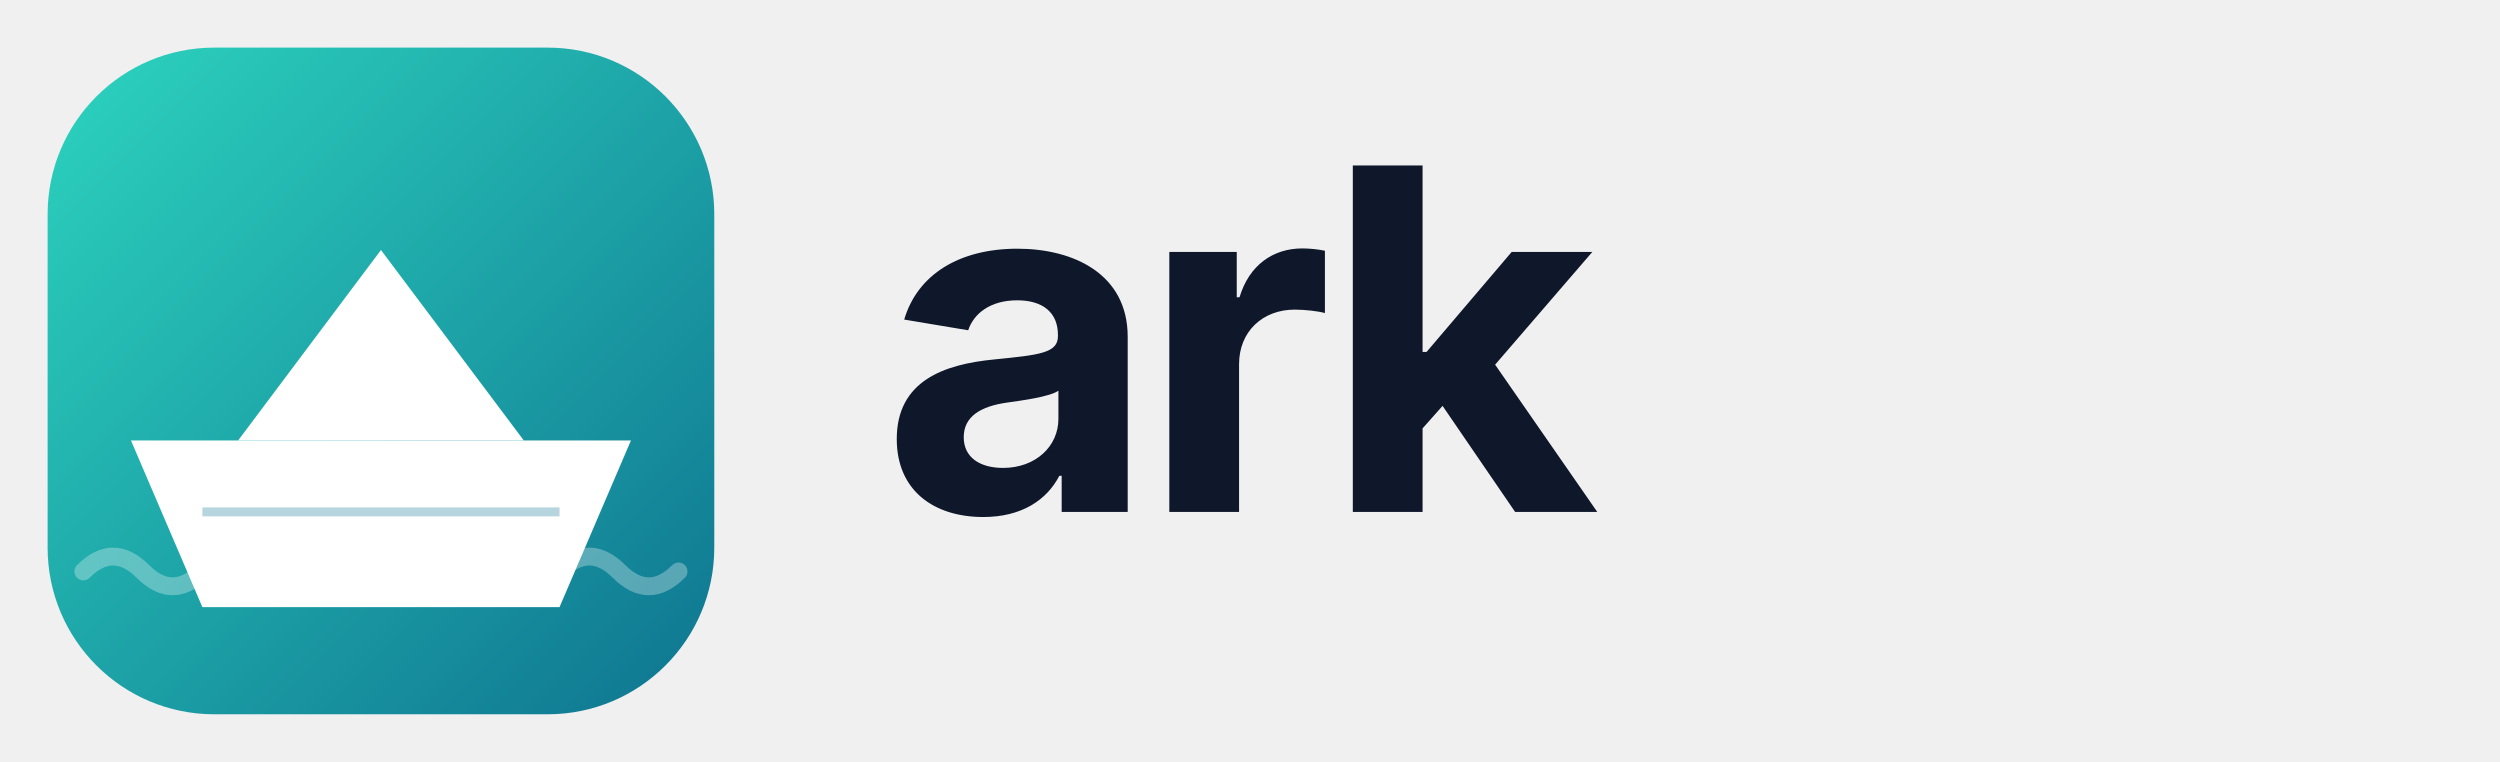
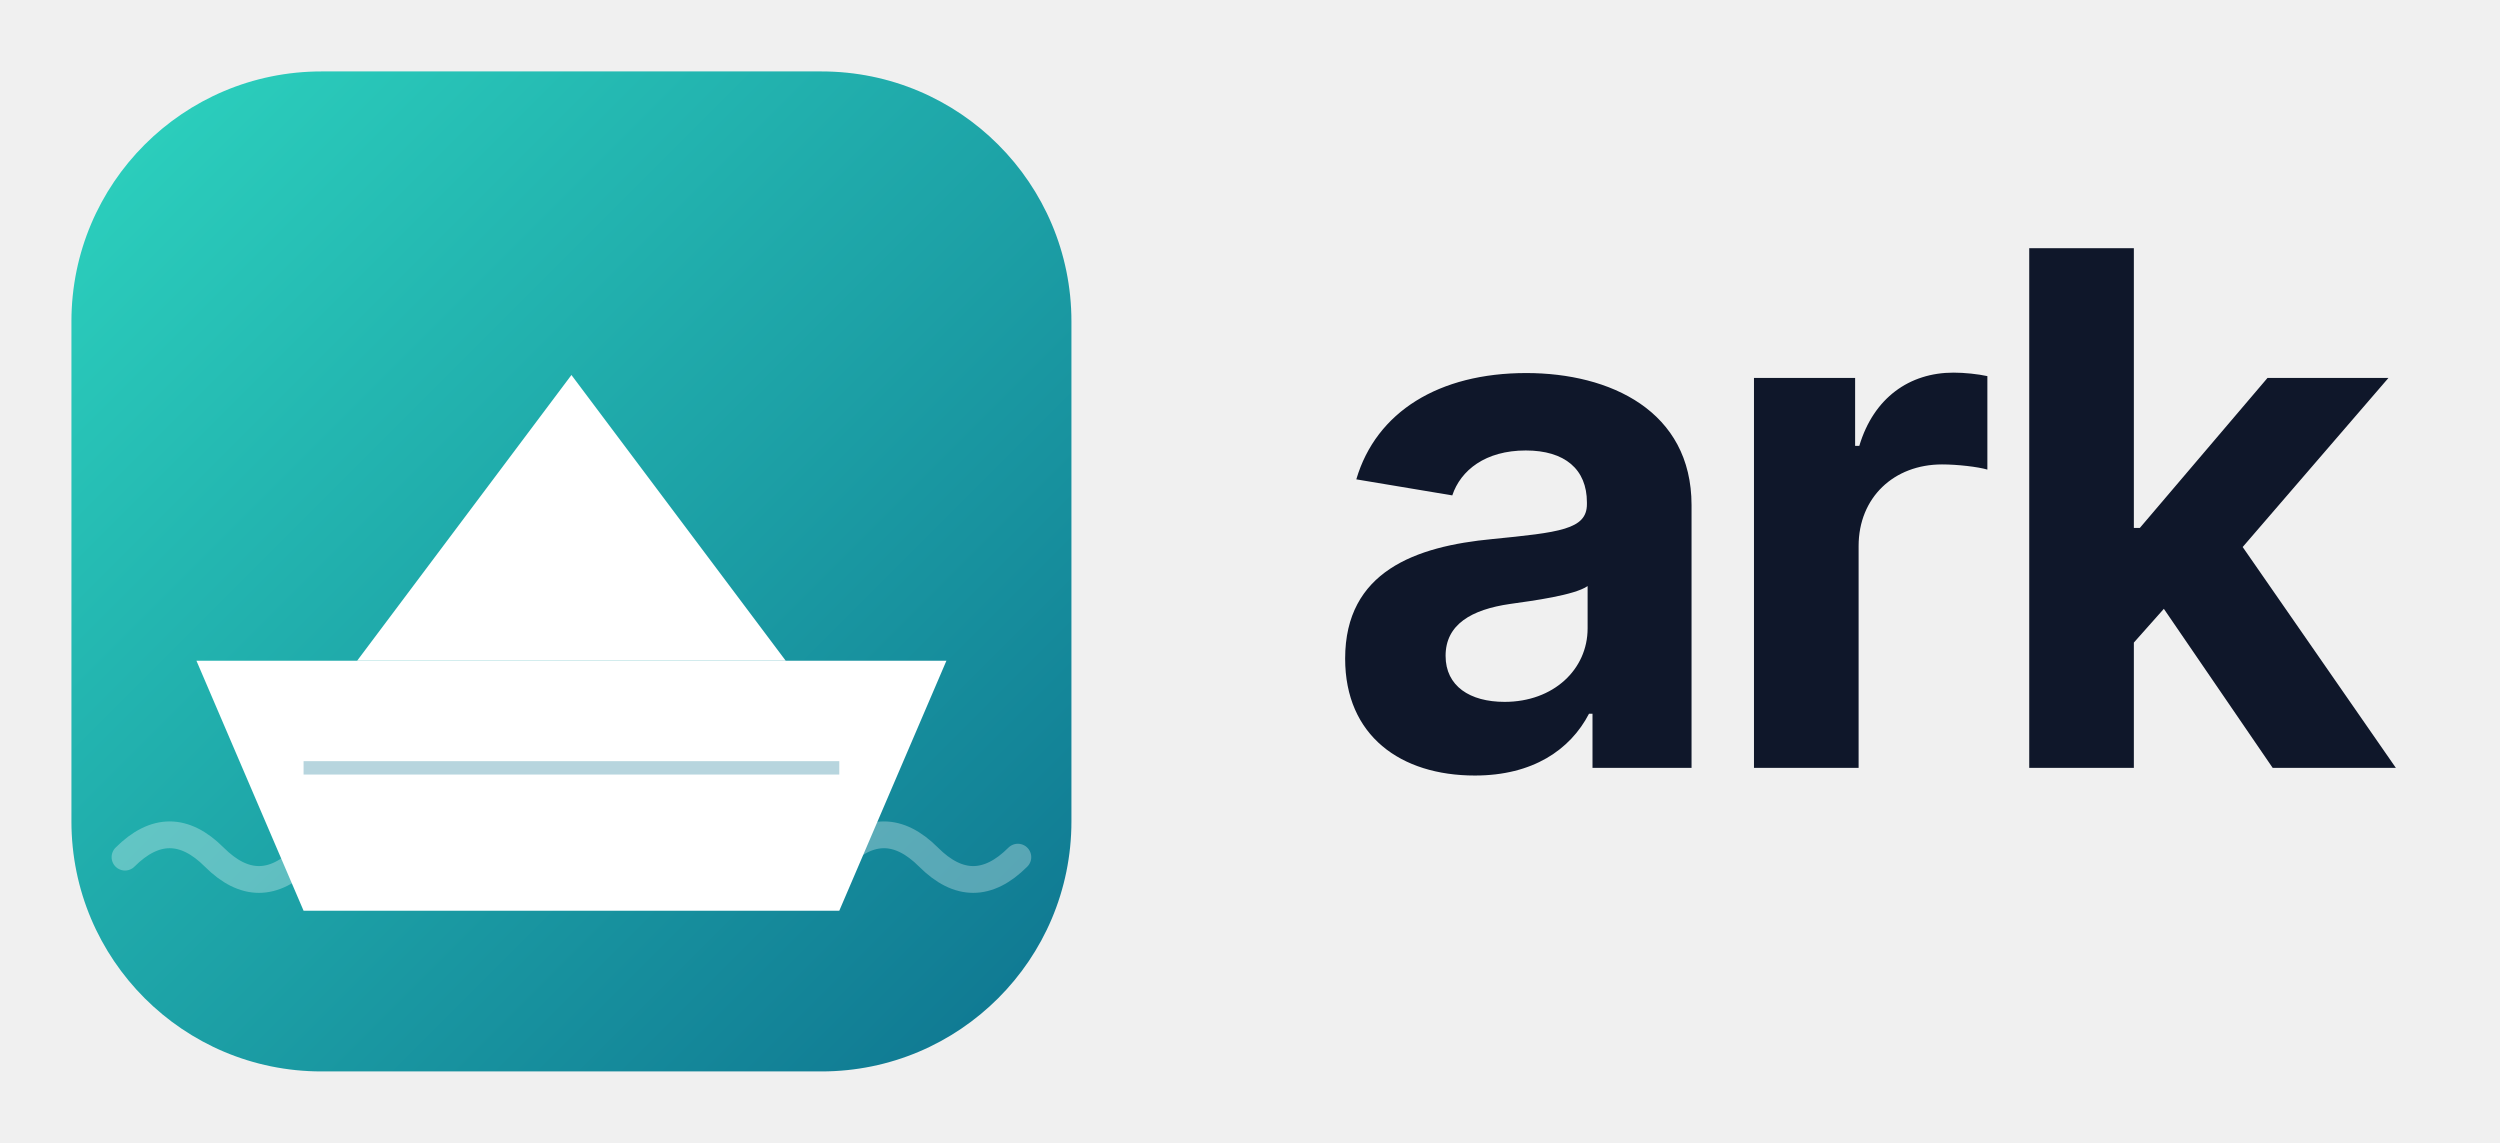
- <svg xmlns="http://www.w3.org/2000/svg" viewBox="0 0 420 128" role="img" aria-label="Ark — HTTP client for Java">
+ <svg xmlns="http://www.w3.org/2000/svg" viewBox="0 0 280 128" role="img" aria-label="Ark — HTTP client for Java">
  <defs>
    <linearGradient id="ark-logo-tile" x1="0" y1="0" x2="1" y2="1">
      <stop offset="0" stop-color="#2dd4bf" />
      <stop offset="1" stop-color="#0e7490" />
    </linearGradient>
  </defs>
  <g>
    <rect x="8" y="8" width="112" height="112" rx="28" fill="url(#ark-logo-tile)" />
    <g stroke="#ffffff" stroke-opacity="0.30" stroke-width="3" stroke-linecap="round" fill="none">
      <path d="M14 96 q5 -5 10 0 t10 0" />
      <path d="M94 96 q5 -5 10 0 t10 0" />
    </g>
    <g fill="#ffffff">
      <path d="M22 74 L106 74 L94 102 L34 102 Z" />
      <path d="M40 74 L64 42 L88 74 Z" />
    </g>
    <line x1="34" y1="86" x2="94" y2="86" stroke="#0e7490" stroke-opacity="0.30" stroke-width="1.5" />
  </g>
  <text x="148" y="86" font-family="-apple-system, BlinkMacSystemFont, 'Segoe UI', Inter, sans-serif" font-size="80" font-weight="700" fill="#0f172a" letter-spacing="-3">ark</text>
</svg>
